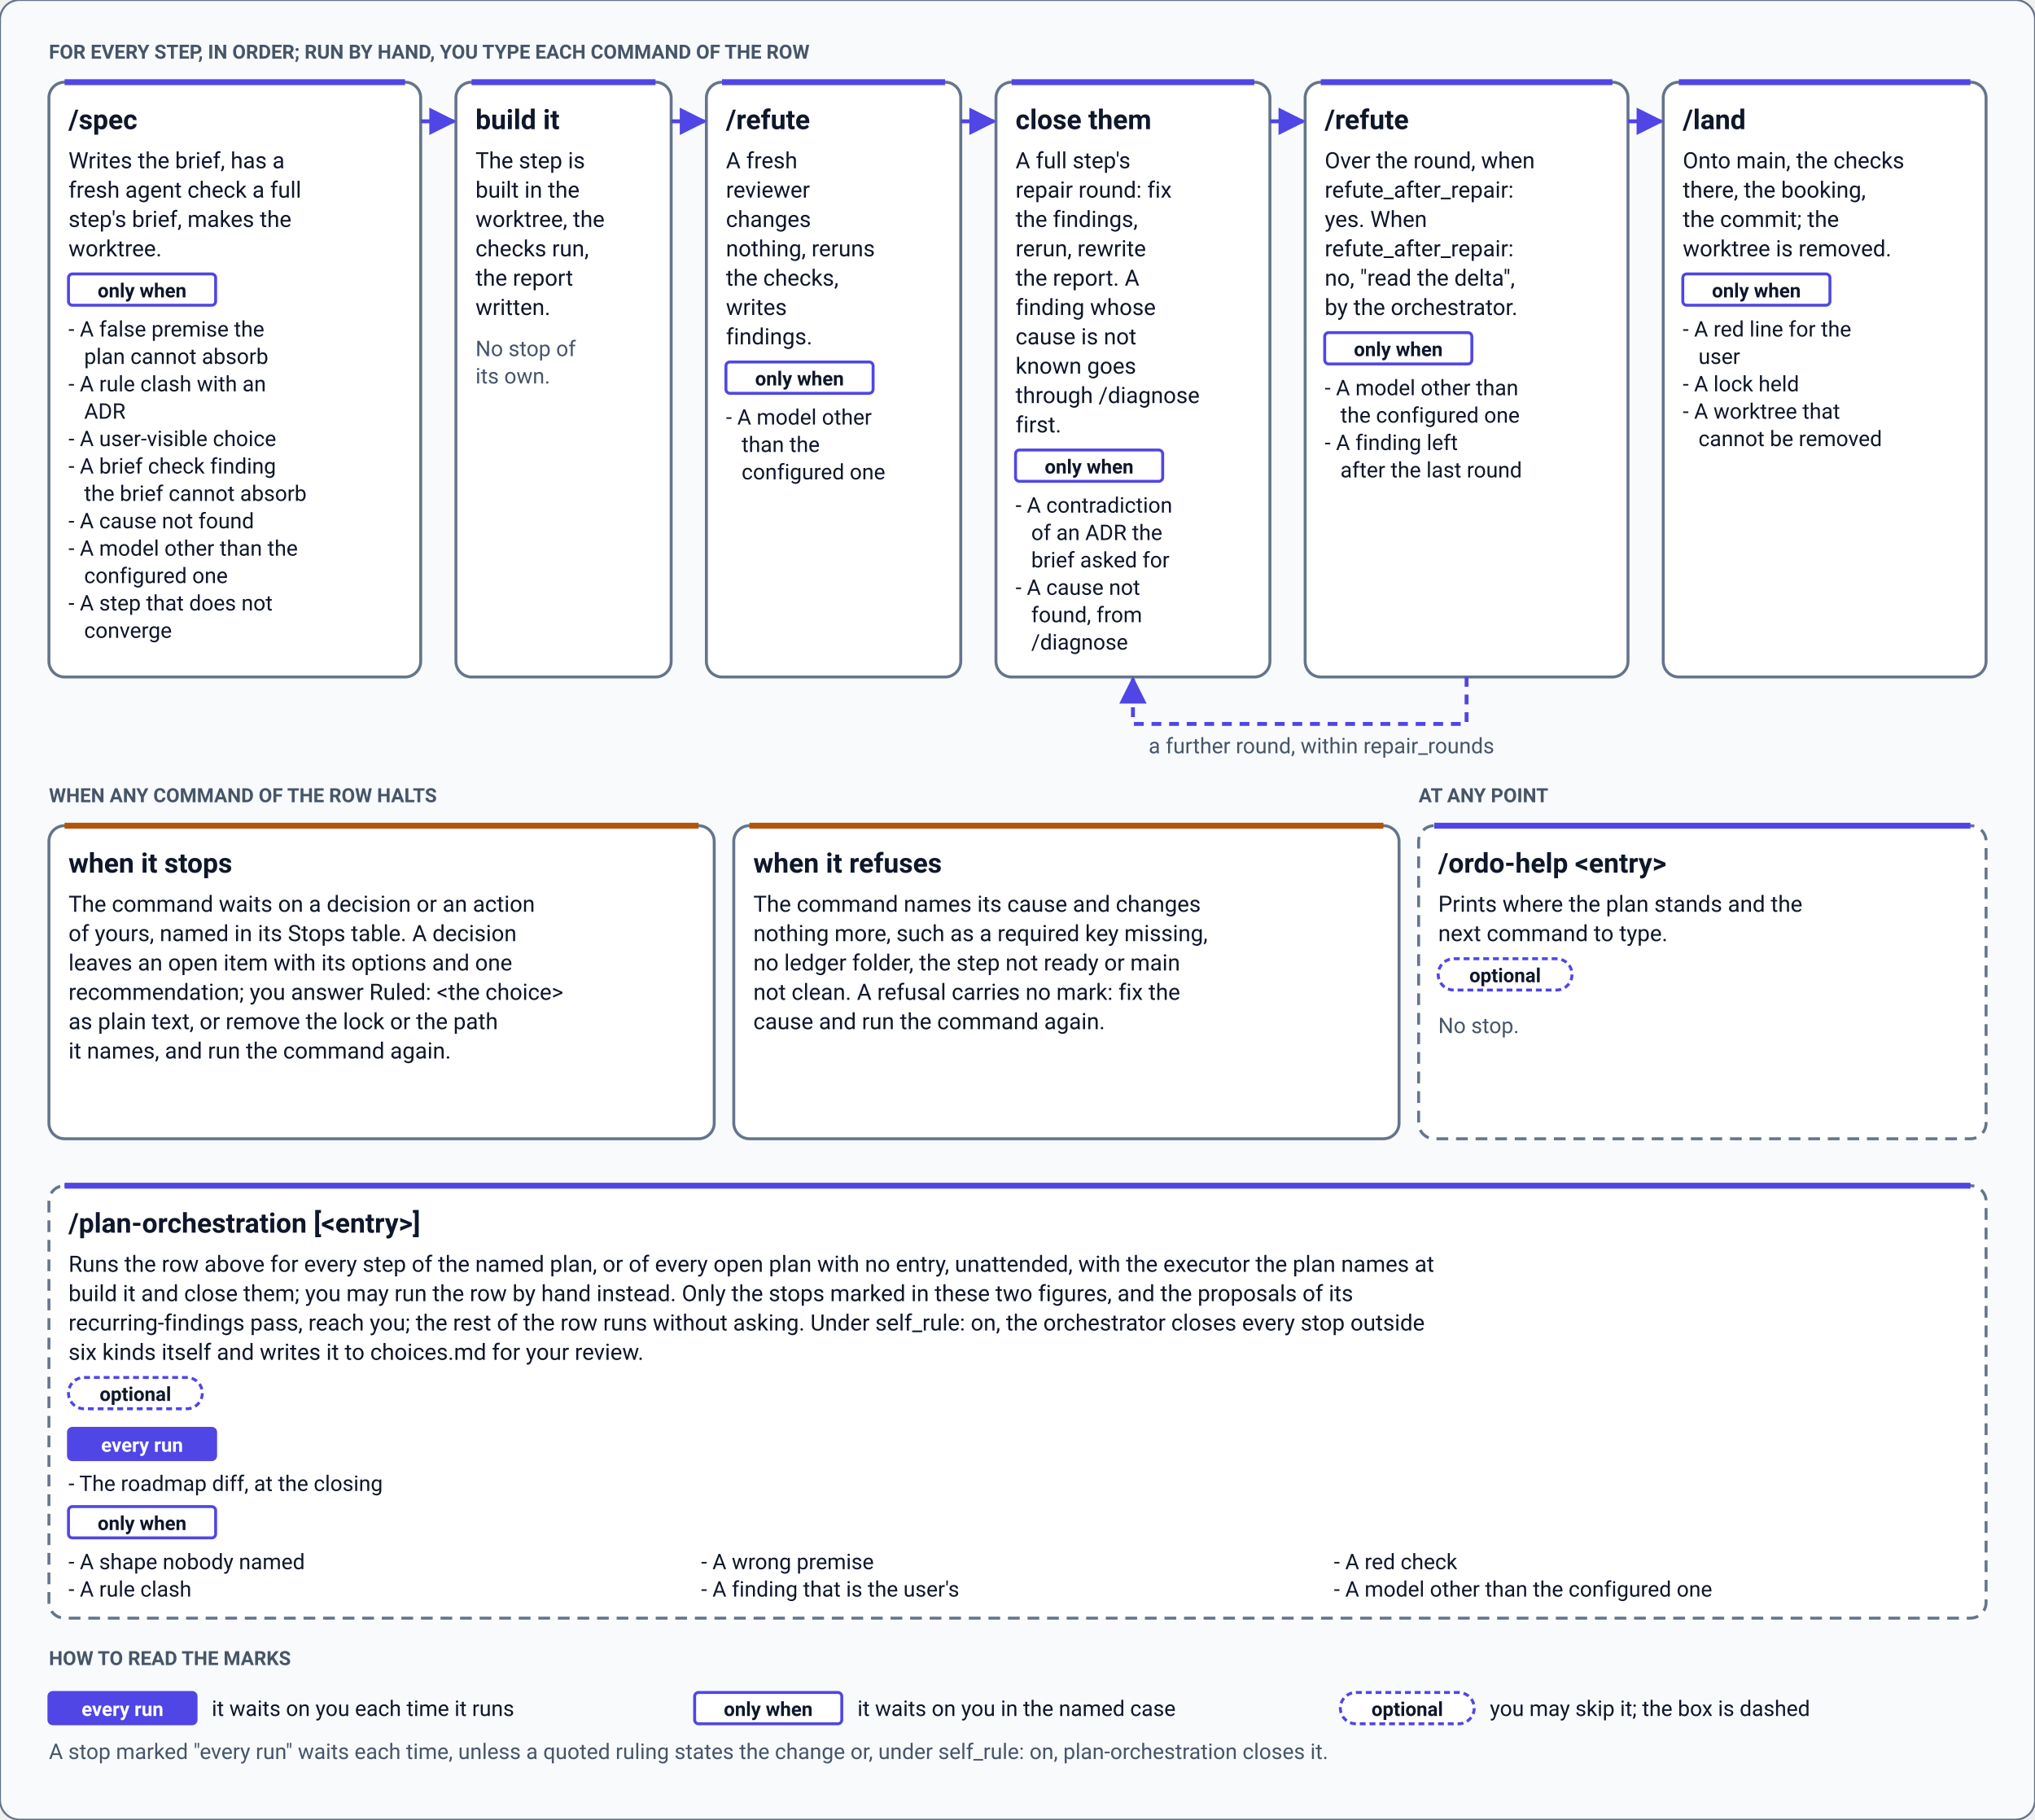
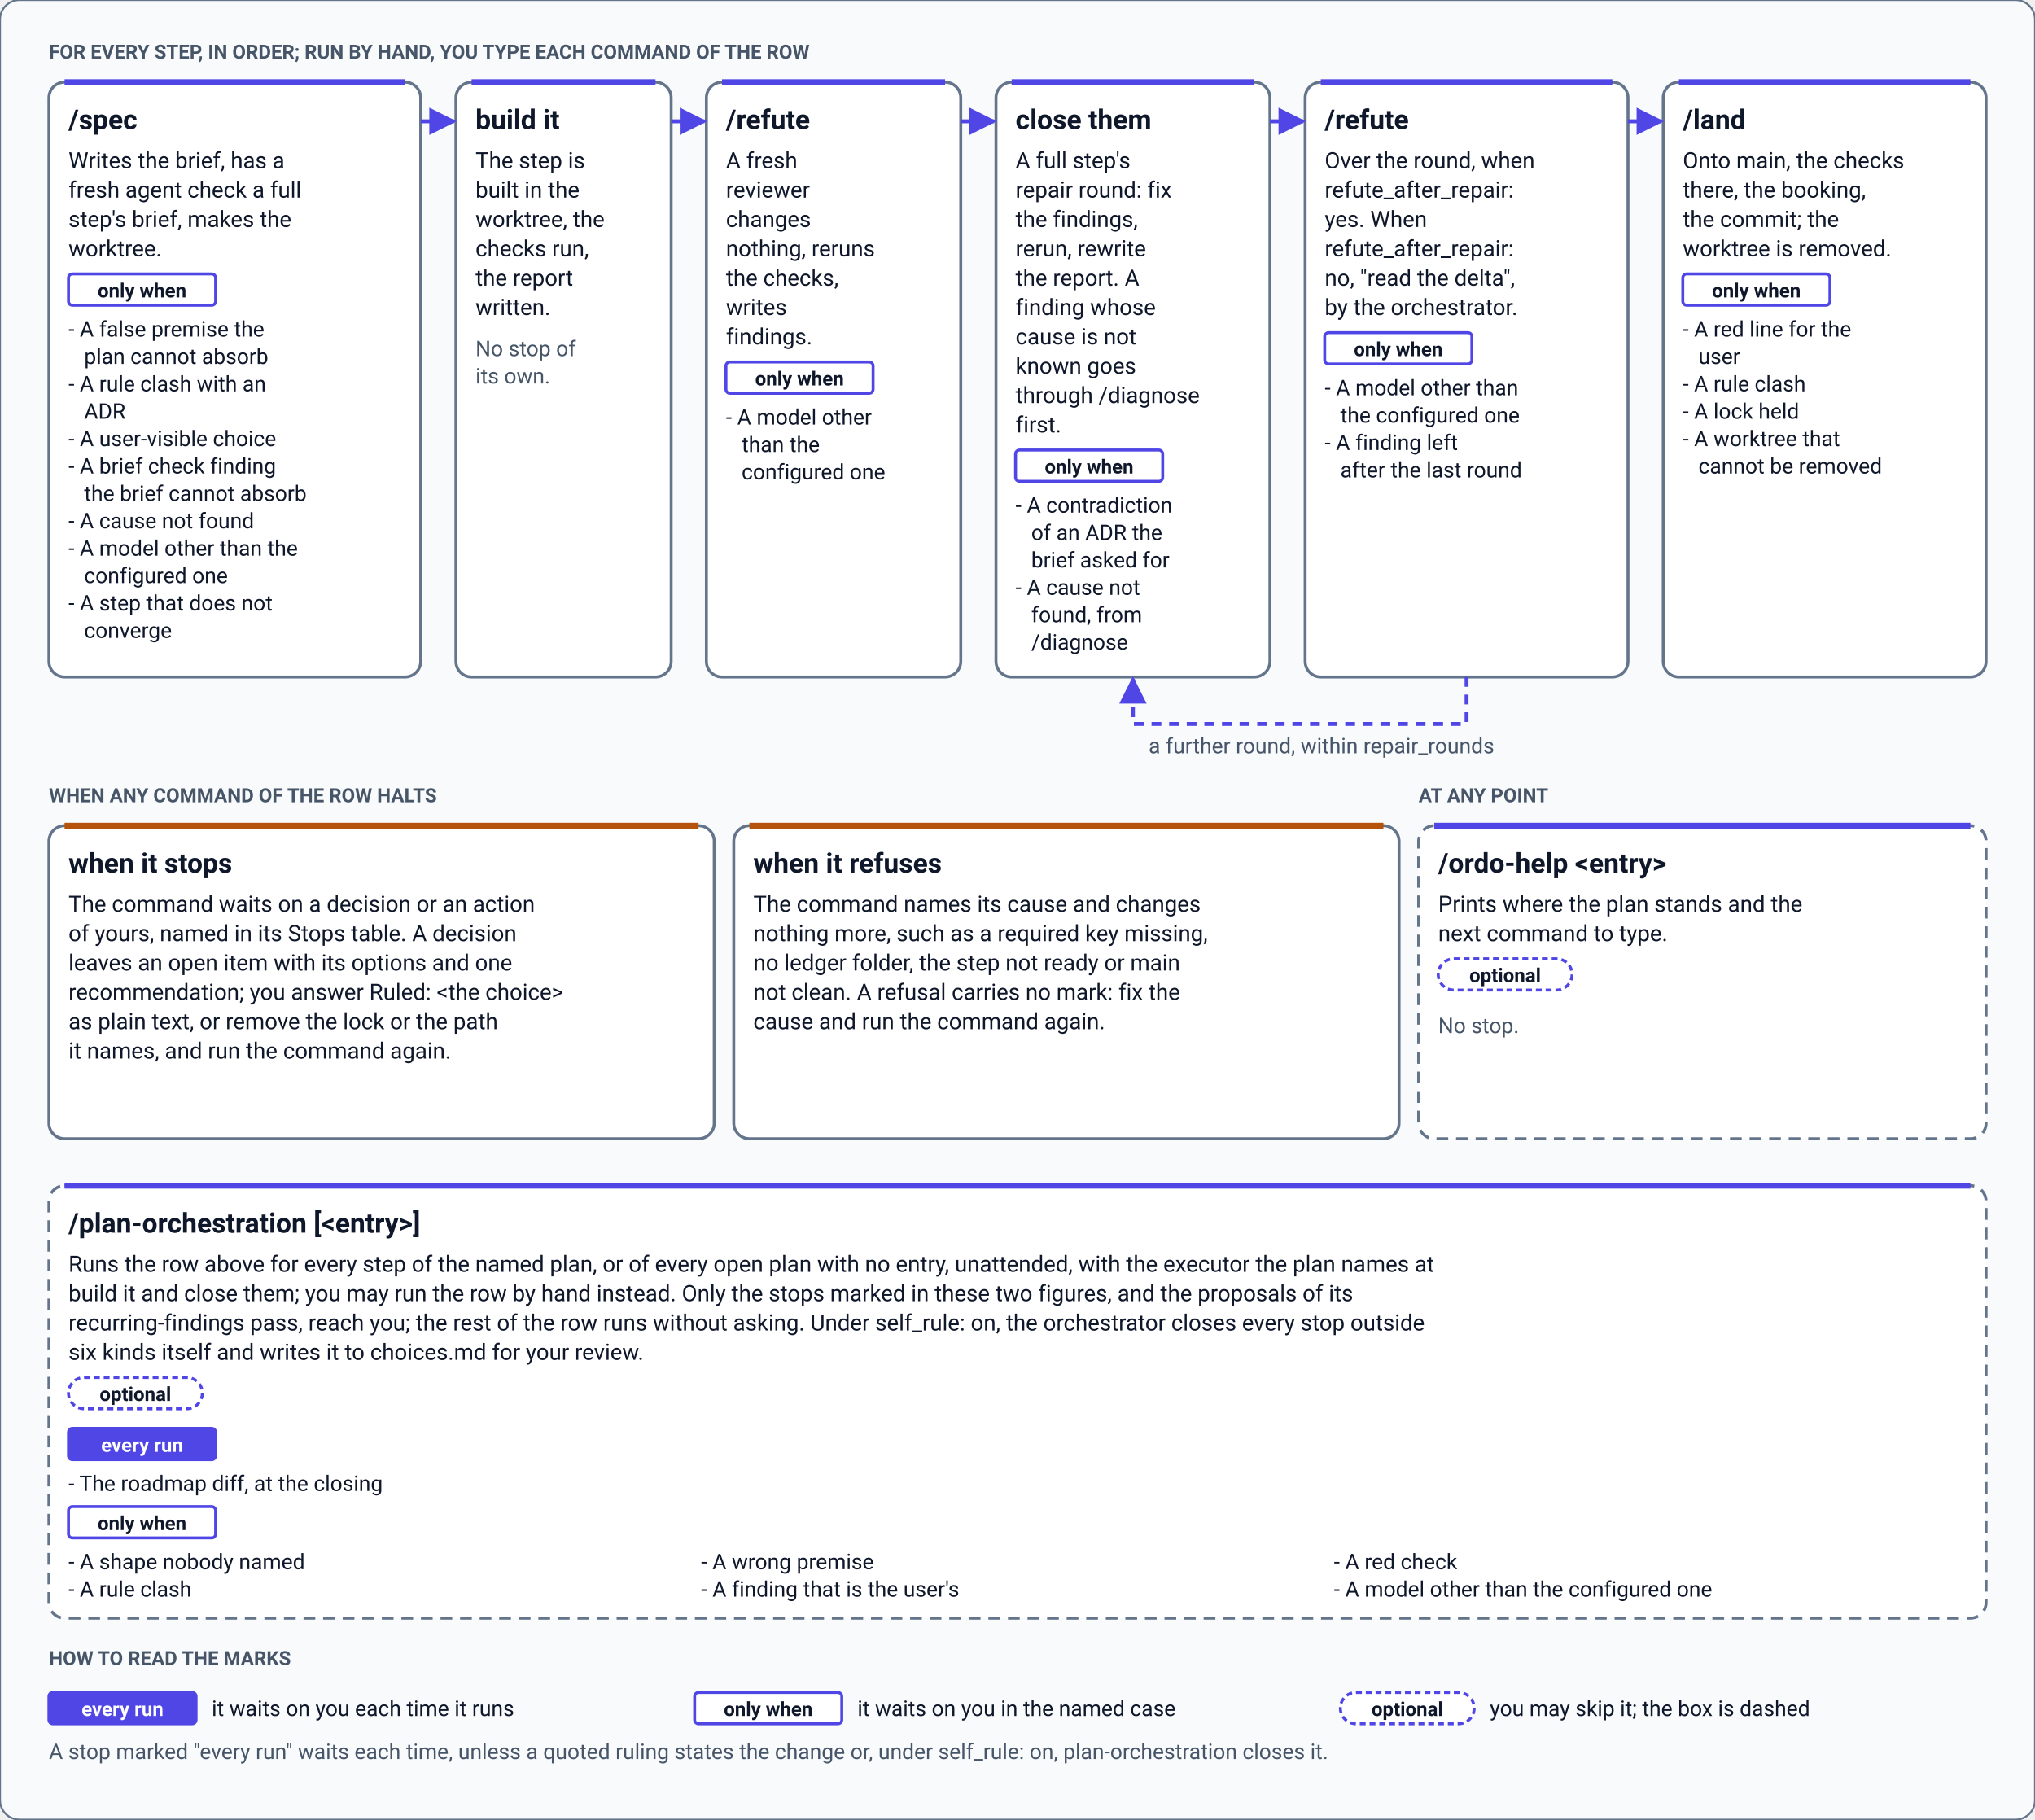
<svg xmlns="http://www.w3.org/2000/svg" viewBox="0 0 1040 930" width="1040" height="930" role="img" aria-label="The loop of one step as boxes in order: /spec, build it, /refute, close them, which sends a finding whose cause is not known through /diagnose, /refute over the round, and /land, with a return for a further round, a card for when a command stops, a card for when it refuses, the optional /ordo-help card, and the optional /plan-orchestration band. Each box lists the stops where you are asked, marked every run, only when or optional.">
  <defs>
    <marker id="arrow" viewBox="0 0 10 10" refX="9" refY="5" markerWidth="7" markerHeight="7" orient="auto">
      <path d="M0,0 L10,5 L0,10 z" fill="#4f46e5" />
    </marker>
  </defs>
  <rect x="0" y="0" width="1040" height="930" rx="10" fill="#f8fafc" stroke="#64748b" />
  <text x="25" y="30" font-family="ui-sans-serif, -apple-system, 'Segoe UI', Roboto, Helvetica, Arial, sans-serif" font-size="10" fill="#475569" font-weight="700" text-anchor="start">FOR EVERY STEP, IN ORDER; RUN BY HAND, YOU TYPE EACH COMMAND OF THE ROW</text>
  <rect x="25" y="42" width="190" height="304" rx="8" fill="#ffffff" stroke="#64748b" stroke-width="1.5" />
  <line x1="33" y1="42" x2="207" y2="42" stroke="#4f46e5" stroke-width="3" />
  <text x="35" y="66" font-family="ui-sans-serif, -apple-system, 'Segoe UI', Roboto, Helvetica, Arial, sans-serif" font-size="14" fill="#0f172a" font-weight="700" text-anchor="start">/spec</text>
  <text x="35" y="86" font-family="ui-sans-serif, -apple-system, 'Segoe UI', Roboto, Helvetica, Arial, sans-serif" font-size="11.5" fill="#0f172a" font-weight="400" text-anchor="start">Writes the brief, has a</text>
  <text x="35" y="101" font-family="ui-sans-serif, -apple-system, 'Segoe UI', Roboto, Helvetica, Arial, sans-serif" font-size="11.5" fill="#0f172a" font-weight="400" text-anchor="start">fresh agent check a full</text>
  <text x="35" y="116" font-family="ui-sans-serif, -apple-system, 'Segoe UI', Roboto, Helvetica, Arial, sans-serif" font-size="11.5" fill="#0f172a" font-weight="400" text-anchor="start">step's brief, makes the</text>
  <text x="35" y="131" font-family="ui-sans-serif, -apple-system, 'Segoe UI', Roboto, Helvetica, Arial, sans-serif" font-size="11.5" fill="#0f172a" font-weight="400" text-anchor="start">worktree.</text>
  <rect x="35" y="140" width="75.2" height="16" rx="2" fill="#ffffff" stroke="#4f46e5" stroke-width="1.5" />
  <text x="72.6" y="152" font-family="ui-sans-serif, -apple-system, 'Segoe UI', Roboto, Helvetica, Arial, sans-serif" font-size="10" fill="#0f172a" font-weight="700" text-anchor="middle">only when</text>
  <text x="35" y="172" font-family="ui-sans-serif, -apple-system, 'Segoe UI', Roboto, Helvetica, Arial, sans-serif" font-size="11" fill="#0f172a" font-weight="400" text-anchor="start">- A false premise the</text>
  <text x="43" y="186" font-family="ui-sans-serif, -apple-system, 'Segoe UI', Roboto, Helvetica, Arial, sans-serif" font-size="11" fill="#0f172a" font-weight="400" text-anchor="start">plan cannot absorb</text>
  <text x="35" y="200" font-family="ui-sans-serif, -apple-system, 'Segoe UI', Roboto, Helvetica, Arial, sans-serif" font-size="11" fill="#0f172a" font-weight="400" text-anchor="start">- A rule clash with an</text>
  <text x="43" y="214" font-family="ui-sans-serif, -apple-system, 'Segoe UI', Roboto, Helvetica, Arial, sans-serif" font-size="11" fill="#0f172a" font-weight="400" text-anchor="start">ADR</text>
  <text x="35" y="228" font-family="ui-sans-serif, -apple-system, 'Segoe UI', Roboto, Helvetica, Arial, sans-serif" font-size="11" fill="#0f172a" font-weight="400" text-anchor="start">- A user-visible choice</text>
  <text x="35" y="242" font-family="ui-sans-serif, -apple-system, 'Segoe UI', Roboto, Helvetica, Arial, sans-serif" font-size="11" fill="#0f172a" font-weight="400" text-anchor="start">- A brief check finding</text>
  <text x="43" y="256" font-family="ui-sans-serif, -apple-system, 'Segoe UI', Roboto, Helvetica, Arial, sans-serif" font-size="11" fill="#0f172a" font-weight="400" text-anchor="start">the brief cannot absorb</text>
  <text x="35" y="270" font-family="ui-sans-serif, -apple-system, 'Segoe UI', Roboto, Helvetica, Arial, sans-serif" font-size="11" fill="#0f172a" font-weight="400" text-anchor="start">- A cause not found</text>
  <text x="35" y="284" font-family="ui-sans-serif, -apple-system, 'Segoe UI', Roboto, Helvetica, Arial, sans-serif" font-size="11" fill="#0f172a" font-weight="400" text-anchor="start">- A model other than the</text>
  <text x="43" y="298" font-family="ui-sans-serif, -apple-system, 'Segoe UI', Roboto, Helvetica, Arial, sans-serif" font-size="11" fill="#0f172a" font-weight="400" text-anchor="start">configured one</text>
  <text x="35" y="312" font-family="ui-sans-serif, -apple-system, 'Segoe UI', Roboto, Helvetica, Arial, sans-serif" font-size="11" fill="#0f172a" font-weight="400" text-anchor="start">- A step that does not</text>
  <text x="43" y="326" font-family="ui-sans-serif, -apple-system, 'Segoe UI', Roboto, Helvetica, Arial, sans-serif" font-size="11" fill="#0f172a" font-weight="400" text-anchor="start">converge</text>
  <rect x="233" y="42" width="110" height="304" rx="8" fill="#ffffff" stroke="#64748b" stroke-width="1.5" />
  <line x1="241" y1="42" x2="335" y2="42" stroke="#4f46e5" stroke-width="3" />
  <text x="243" y="66" font-family="ui-sans-serif, -apple-system, 'Segoe UI', Roboto, Helvetica, Arial, sans-serif" font-size="14" fill="#0f172a" font-weight="700" text-anchor="start">build it</text>
  <text x="243" y="86" font-family="ui-sans-serif, -apple-system, 'Segoe UI', Roboto, Helvetica, Arial, sans-serif" font-size="11.5" fill="#0f172a" font-weight="400" text-anchor="start">The step is</text>
  <text x="243" y="101" font-family="ui-sans-serif, -apple-system, 'Segoe UI', Roboto, Helvetica, Arial, sans-serif" font-size="11.5" fill="#0f172a" font-weight="400" text-anchor="start">built in the</text>
  <text x="243" y="116" font-family="ui-sans-serif, -apple-system, 'Segoe UI', Roboto, Helvetica, Arial, sans-serif" font-size="11.5" fill="#0f172a" font-weight="400" text-anchor="start">worktree, the</text>
  <text x="243" y="131" font-family="ui-sans-serif, -apple-system, 'Segoe UI', Roboto, Helvetica, Arial, sans-serif" font-size="11.5" fill="#0f172a" font-weight="400" text-anchor="start">checks run,</text>
  <text x="243" y="146" font-family="ui-sans-serif, -apple-system, 'Segoe UI', Roboto, Helvetica, Arial, sans-serif" font-size="11.5" fill="#0f172a" font-weight="400" text-anchor="start">the report</text>
  <text x="243" y="161" font-family="ui-sans-serif, -apple-system, 'Segoe UI', Roboto, Helvetica, Arial, sans-serif" font-size="11.5" fill="#0f172a" font-weight="400" text-anchor="start">written.</text>
  <text x="243" y="182" font-family="ui-sans-serif, -apple-system, 'Segoe UI', Roboto, Helvetica, Arial, sans-serif" font-size="11" fill="#475569" font-weight="400" text-anchor="start">No stop of</text>
  <text x="243" y="196" font-family="ui-sans-serif, -apple-system, 'Segoe UI', Roboto, Helvetica, Arial, sans-serif" font-size="11" fill="#475569" font-weight="400" text-anchor="start">its own.</text>
  <rect x="361" y="42" width="130" height="304" rx="8" fill="#ffffff" stroke="#64748b" stroke-width="1.5" />
  <line x1="369" y1="42" x2="483" y2="42" stroke="#4f46e5" stroke-width="3" />
  <text x="371" y="66" font-family="ui-sans-serif, -apple-system, 'Segoe UI', Roboto, Helvetica, Arial, sans-serif" font-size="14" fill="#0f172a" font-weight="700" text-anchor="start">/refute</text>
  <text x="371" y="86" font-family="ui-sans-serif, -apple-system, 'Segoe UI', Roboto, Helvetica, Arial, sans-serif" font-size="11.5" fill="#0f172a" font-weight="400" text-anchor="start">A fresh</text>
  <text x="371" y="101" font-family="ui-sans-serif, -apple-system, 'Segoe UI', Roboto, Helvetica, Arial, sans-serif" font-size="11.5" fill="#0f172a" font-weight="400" text-anchor="start">reviewer</text>
  <text x="371" y="116" font-family="ui-sans-serif, -apple-system, 'Segoe UI', Roboto, Helvetica, Arial, sans-serif" font-size="11.5" fill="#0f172a" font-weight="400" text-anchor="start">changes</text>
  <text x="371" y="131" font-family="ui-sans-serif, -apple-system, 'Segoe UI', Roboto, Helvetica, Arial, sans-serif" font-size="11.5" fill="#0f172a" font-weight="400" text-anchor="start">nothing, reruns</text>
  <text x="371" y="146" font-family="ui-sans-serif, -apple-system, 'Segoe UI', Roboto, Helvetica, Arial, sans-serif" font-size="11.5" fill="#0f172a" font-weight="400" text-anchor="start">the checks,</text>
  <text x="371" y="161" font-family="ui-sans-serif, -apple-system, 'Segoe UI', Roboto, Helvetica, Arial, sans-serif" font-size="11.5" fill="#0f172a" font-weight="400" text-anchor="start">writes</text>
  <text x="371" y="176" font-family="ui-sans-serif, -apple-system, 'Segoe UI', Roboto, Helvetica, Arial, sans-serif" font-size="11.5" fill="#0f172a" font-weight="400" text-anchor="start">findings.</text>
  <rect x="371" y="185" width="75.2" height="16" rx="2" fill="#ffffff" stroke="#4f46e5" stroke-width="1.5" />
  <text x="408.6" y="197" font-family="ui-sans-serif, -apple-system, 'Segoe UI', Roboto, Helvetica, Arial, sans-serif" font-size="10" fill="#0f172a" font-weight="700" text-anchor="middle">only when</text>
  <text x="371" y="217" font-family="ui-sans-serif, -apple-system, 'Segoe UI', Roboto, Helvetica, Arial, sans-serif" font-size="11" fill="#0f172a" font-weight="400" text-anchor="start">- A model other</text>
  <text x="379" y="231" font-family="ui-sans-serif, -apple-system, 'Segoe UI', Roboto, Helvetica, Arial, sans-serif" font-size="11" fill="#0f172a" font-weight="400" text-anchor="start">than the</text>
  <text x="379" y="245" font-family="ui-sans-serif, -apple-system, 'Segoe UI', Roboto, Helvetica, Arial, sans-serif" font-size="11" fill="#0f172a" font-weight="400" text-anchor="start">configured one</text>
  <rect x="509" y="42" width="140" height="304" rx="8" fill="#ffffff" stroke="#64748b" stroke-width="1.5" />
  <line x1="517" y1="42" x2="641" y2="42" stroke="#4f46e5" stroke-width="3" />
  <text x="519" y="66" font-family="ui-sans-serif, -apple-system, 'Segoe UI', Roboto, Helvetica, Arial, sans-serif" font-size="14" fill="#0f172a" font-weight="700" text-anchor="start">close them</text>
  <text x="519" y="86" font-family="ui-sans-serif, -apple-system, 'Segoe UI', Roboto, Helvetica, Arial, sans-serif" font-size="11.5" fill="#0f172a" font-weight="400" text-anchor="start">A full step's</text>
  <text x="519" y="101" font-family="ui-sans-serif, -apple-system, 'Segoe UI', Roboto, Helvetica, Arial, sans-serif" font-size="11.5" fill="#0f172a" font-weight="400" text-anchor="start">repair round: fix</text>
  <text x="519" y="116" font-family="ui-sans-serif, -apple-system, 'Segoe UI', Roboto, Helvetica, Arial, sans-serif" font-size="11.5" fill="#0f172a" font-weight="400" text-anchor="start">the findings,</text>
  <text x="519" y="131" font-family="ui-sans-serif, -apple-system, 'Segoe UI', Roboto, Helvetica, Arial, sans-serif" font-size="11.5" fill="#0f172a" font-weight="400" text-anchor="start">rerun, rewrite</text>
  <text x="519" y="146" font-family="ui-sans-serif, -apple-system, 'Segoe UI', Roboto, Helvetica, Arial, sans-serif" font-size="11.5" fill="#0f172a" font-weight="400" text-anchor="start">the report. A</text>
  <text x="519" y="161" font-family="ui-sans-serif, -apple-system, 'Segoe UI', Roboto, Helvetica, Arial, sans-serif" font-size="11.5" fill="#0f172a" font-weight="400" text-anchor="start">finding whose</text>
  <text x="519" y="176" font-family="ui-sans-serif, -apple-system, 'Segoe UI', Roboto, Helvetica, Arial, sans-serif" font-size="11.5" fill="#0f172a" font-weight="400" text-anchor="start">cause is not</text>
  <text x="519" y="191" font-family="ui-sans-serif, -apple-system, 'Segoe UI', Roboto, Helvetica, Arial, sans-serif" font-size="11.5" fill="#0f172a" font-weight="400" text-anchor="start">known goes</text>
  <text x="519" y="206" font-family="ui-sans-serif, -apple-system, 'Segoe UI', Roboto, Helvetica, Arial, sans-serif" font-size="11.5" fill="#0f172a" font-weight="400" text-anchor="start">through /diagnose</text>
  <text x="519" y="221" font-family="ui-sans-serif, -apple-system, 'Segoe UI', Roboto, Helvetica, Arial, sans-serif" font-size="11.5" fill="#0f172a" font-weight="400" text-anchor="start">first.</text>
  <rect x="519" y="230" width="75.2" height="16" rx="2" fill="#ffffff" stroke="#4f46e5" stroke-width="1.5" />
  <text x="556.6" y="242" font-family="ui-sans-serif, -apple-system, 'Segoe UI', Roboto, Helvetica, Arial, sans-serif" font-size="10" fill="#0f172a" font-weight="700" text-anchor="middle">only when</text>
  <text x="519" y="262" font-family="ui-sans-serif, -apple-system, 'Segoe UI', Roboto, Helvetica, Arial, sans-serif" font-size="11" fill="#0f172a" font-weight="400" text-anchor="start">- A contradiction</text>
  <text x="527" y="276" font-family="ui-sans-serif, -apple-system, 'Segoe UI', Roboto, Helvetica, Arial, sans-serif" font-size="11" fill="#0f172a" font-weight="400" text-anchor="start">of an ADR the</text>
  <text x="527" y="290" font-family="ui-sans-serif, -apple-system, 'Segoe UI', Roboto, Helvetica, Arial, sans-serif" font-size="11" fill="#0f172a" font-weight="400" text-anchor="start">brief asked for</text>
  <text x="519" y="304" font-family="ui-sans-serif, -apple-system, 'Segoe UI', Roboto, Helvetica, Arial, sans-serif" font-size="11" fill="#0f172a" font-weight="400" text-anchor="start">- A cause not</text>
  <text x="527" y="318" font-family="ui-sans-serif, -apple-system, 'Segoe UI', Roboto, Helvetica, Arial, sans-serif" font-size="11" fill="#0f172a" font-weight="400" text-anchor="start">found, from</text>
  <text x="527" y="332" font-family="ui-sans-serif, -apple-system, 'Segoe UI', Roboto, Helvetica, Arial, sans-serif" font-size="11" fill="#0f172a" font-weight="400" text-anchor="start">/diagnose</text>
  <rect x="667" y="42" width="165" height="304" rx="8" fill="#ffffff" stroke="#64748b" stroke-width="1.5" />
  <line x1="675" y1="42" x2="824" y2="42" stroke="#4f46e5" stroke-width="3" />
  <text x="677" y="66" font-family="ui-sans-serif, -apple-system, 'Segoe UI', Roboto, Helvetica, Arial, sans-serif" font-size="14" fill="#0f172a" font-weight="700" text-anchor="start">/refute</text>
  <text x="677" y="86" font-family="ui-sans-serif, -apple-system, 'Segoe UI', Roboto, Helvetica, Arial, sans-serif" font-size="11.5" fill="#0f172a" font-weight="400" text-anchor="start">Over the round, when</text>
  <text x="677" y="101" font-family="ui-sans-serif, -apple-system, 'Segoe UI', Roboto, Helvetica, Arial, sans-serif" font-size="11.5" fill="#0f172a" font-weight="400" text-anchor="start">refute_after_repair:</text>
  <text x="677" y="116" font-family="ui-sans-serif, -apple-system, 'Segoe UI', Roboto, Helvetica, Arial, sans-serif" font-size="11.5" fill="#0f172a" font-weight="400" text-anchor="start">yes. When</text>
  <text x="677" y="131" font-family="ui-sans-serif, -apple-system, 'Segoe UI', Roboto, Helvetica, Arial, sans-serif" font-size="11.5" fill="#0f172a" font-weight="400" text-anchor="start">refute_after_repair:</text>
  <text x="677" y="146" font-family="ui-sans-serif, -apple-system, 'Segoe UI', Roboto, Helvetica, Arial, sans-serif" font-size="11.5" fill="#0f172a" font-weight="400" text-anchor="start">no, "read the delta",</text>
  <text x="677" y="161" font-family="ui-sans-serif, -apple-system, 'Segoe UI', Roboto, Helvetica, Arial, sans-serif" font-size="11.5" fill="#0f172a" font-weight="400" text-anchor="start">by the orchestrator.</text>
  <rect x="677" y="170" width="75.2" height="16" rx="2" fill="#ffffff" stroke="#4f46e5" stroke-width="1.5" />
  <text x="714.6" y="182" font-family="ui-sans-serif, -apple-system, 'Segoe UI', Roboto, Helvetica, Arial, sans-serif" font-size="10" fill="#0f172a" font-weight="700" text-anchor="middle">only when</text>
  <text x="677" y="202" font-family="ui-sans-serif, -apple-system, 'Segoe UI', Roboto, Helvetica, Arial, sans-serif" font-size="11" fill="#0f172a" font-weight="400" text-anchor="start">- A model other than</text>
  <text x="685" y="216" font-family="ui-sans-serif, -apple-system, 'Segoe UI', Roboto, Helvetica, Arial, sans-serif" font-size="11" fill="#0f172a" font-weight="400" text-anchor="start">the configured one</text>
  <text x="677" y="230" font-family="ui-sans-serif, -apple-system, 'Segoe UI', Roboto, Helvetica, Arial, sans-serif" font-size="11" fill="#0f172a" font-weight="400" text-anchor="start">- A finding left</text>
  <text x="685" y="244" font-family="ui-sans-serif, -apple-system, 'Segoe UI', Roboto, Helvetica, Arial, sans-serif" font-size="11" fill="#0f172a" font-weight="400" text-anchor="start">after the last round</text>
  <rect x="850" y="42" width="165" height="304" rx="8" fill="#ffffff" stroke="#64748b" stroke-width="1.5" />
  <line x1="858" y1="42" x2="1007" y2="42" stroke="#4f46e5" stroke-width="3" />
  <text x="860" y="66" font-family="ui-sans-serif, -apple-system, 'Segoe UI', Roboto, Helvetica, Arial, sans-serif" font-size="14" fill="#0f172a" font-weight="700" text-anchor="start">/land</text>
  <text x="860" y="86" font-family="ui-sans-serif, -apple-system, 'Segoe UI', Roboto, Helvetica, Arial, sans-serif" font-size="11.5" fill="#0f172a" font-weight="400" text-anchor="start">Onto main, the checks</text>
  <text x="860" y="101" font-family="ui-sans-serif, -apple-system, 'Segoe UI', Roboto, Helvetica, Arial, sans-serif" font-size="11.5" fill="#0f172a" font-weight="400" text-anchor="start">there, the booking,</text>
  <text x="860" y="116" font-family="ui-sans-serif, -apple-system, 'Segoe UI', Roboto, Helvetica, Arial, sans-serif" font-size="11.5" fill="#0f172a" font-weight="400" text-anchor="start">the commit; the</text>
  <text x="860" y="131" font-family="ui-sans-serif, -apple-system, 'Segoe UI', Roboto, Helvetica, Arial, sans-serif" font-size="11.5" fill="#0f172a" font-weight="400" text-anchor="start">worktree is removed.</text>
  <rect x="860" y="140" width="75.2" height="16" rx="2" fill="#ffffff" stroke="#4f46e5" stroke-width="1.5" />
  <text x="897.6" y="152" font-family="ui-sans-serif, -apple-system, 'Segoe UI', Roboto, Helvetica, Arial, sans-serif" font-size="10" fill="#0f172a" font-weight="700" text-anchor="middle">only when</text>
  <text x="860" y="172" font-family="ui-sans-serif, -apple-system, 'Segoe UI', Roboto, Helvetica, Arial, sans-serif" font-size="11" fill="#0f172a" font-weight="400" text-anchor="start">- A red line for the</text>
  <text x="868" y="186" font-family="ui-sans-serif, -apple-system, 'Segoe UI', Roboto, Helvetica, Arial, sans-serif" font-size="11" fill="#0f172a" font-weight="400" text-anchor="start">user</text>
-   <text x="860" y="200" font-family="ui-sans-serif, -apple-system, 'Segoe UI', Roboto, Helvetica, Arial, sans-serif" font-size="11" fill="#0f172a" font-weight="400" text-anchor="start">- A lock held</text>
-   <text x="860" y="214" font-family="ui-sans-serif, -apple-system, 'Segoe UI', Roboto, Helvetica, Arial, sans-serif" font-size="11" fill="#0f172a" font-weight="400" text-anchor="start">- A worktree that</text>
-   <text x="868" y="228" font-family="ui-sans-serif, -apple-system, 'Segoe UI', Roboto, Helvetica, Arial, sans-serif" font-size="11" fill="#0f172a" font-weight="400" text-anchor="start">cannot be removed</text>
+   <text x="860" y="200" font-family="ui-sans-serif, -apple-system, 'Segoe UI', Roboto, Helvetica, Arial, sans-serif" font-size="11" fill="#0f172a" font-weight="400" text-anchor="start">- A rule clash</text>
+   <text x="860" y="214" font-family="ui-sans-serif, -apple-system, 'Segoe UI', Roboto, Helvetica, Arial, sans-serif" font-size="11" fill="#0f172a" font-weight="400" text-anchor="start">- A lock held</text>
+   <text x="860" y="228" font-family="ui-sans-serif, -apple-system, 'Segoe UI', Roboto, Helvetica, Arial, sans-serif" font-size="11" fill="#0f172a" font-weight="400" text-anchor="start">- A worktree that</text>
+   <text x="868" y="242" font-family="ui-sans-serif, -apple-system, 'Segoe UI', Roboto, Helvetica, Arial, sans-serif" font-size="11" fill="#0f172a" font-weight="400" text-anchor="start">cannot be removed</text>
  <line x1="215" y1="62" x2="232" y2="62" stroke="#4f46e5" stroke-width="2" marker-end="url(#arrow)" />
  <line x1="343" y1="62" x2="360" y2="62" stroke="#4f46e5" stroke-width="2" marker-end="url(#arrow)" />
  <line x1="491" y1="62" x2="508" y2="62" stroke="#4f46e5" stroke-width="2" marker-end="url(#arrow)" />
  <line x1="649" y1="62" x2="666" y2="62" stroke="#4f46e5" stroke-width="2" marker-end="url(#arrow)" />
  <line x1="832" y1="62" x2="849" y2="62" stroke="#4f46e5" stroke-width="2" marker-end="url(#arrow)" />
  <path d="M749.5,346 L749.5,370 L579,370 L579,347" fill="none" stroke="#4f46e5" stroke-width="2" stroke-dasharray="5 4" marker-end="url(#arrow)" stroke-linejoin="round" />
  <text x="587" y="385" font-family="ui-sans-serif, -apple-system, 'Segoe UI', Roboto, Helvetica, Arial, sans-serif" font-size="11" fill="#475569" font-weight="400" text-anchor="start">a further round, within repair_rounds</text>
  <text x="25" y="410" font-family="ui-sans-serif, -apple-system, 'Segoe UI', Roboto, Helvetica, Arial, sans-serif" font-size="10" fill="#475569" font-weight="700" text-anchor="start">WHEN ANY COMMAND OF THE ROW HALTS</text>
  <text x="725" y="410" font-family="ui-sans-serif, -apple-system, 'Segoe UI', Roboto, Helvetica, Arial, sans-serif" font-size="10" fill="#475569" font-weight="700" text-anchor="start">AT ANY POINT</text>
  <rect x="25" y="422" width="340" height="160" rx="8" fill="#ffffff" stroke="#64748b" stroke-width="1.5" />
  <line x1="33" y1="422" x2="357" y2="422" stroke="#b45309" stroke-width="3" />
  <text x="35" y="446" font-family="ui-sans-serif, -apple-system, 'Segoe UI', Roboto, Helvetica, Arial, sans-serif" font-size="14" fill="#0f172a" font-weight="700" text-anchor="start">when it stops</text>
  <text x="35" y="466" font-family="ui-sans-serif, -apple-system, 'Segoe UI', Roboto, Helvetica, Arial, sans-serif" font-size="11.5" fill="#0f172a" font-weight="400" text-anchor="start">The command waits on a decision or an action</text>
  <text x="35" y="481" font-family="ui-sans-serif, -apple-system, 'Segoe UI', Roboto, Helvetica, Arial, sans-serif" font-size="11.5" fill="#0f172a" font-weight="400" text-anchor="start">of yours, named in its Stops table. A decision</text>
  <text x="35" y="496" font-family="ui-sans-serif, -apple-system, 'Segoe UI', Roboto, Helvetica, Arial, sans-serif" font-size="11.5" fill="#0f172a" font-weight="400" text-anchor="start">leaves an open item with its options and one</text>
  <text x="35" y="511" font-family="ui-sans-serif, -apple-system, 'Segoe UI', Roboto, Helvetica, Arial, sans-serif" font-size="11.5" fill="#0f172a" font-weight="400" text-anchor="start">recommendation; you answer Ruled: &lt;the choice&gt;</text>
  <text x="35" y="526" font-family="ui-sans-serif, -apple-system, 'Segoe UI', Roboto, Helvetica, Arial, sans-serif" font-size="11.5" fill="#0f172a" font-weight="400" text-anchor="start">as plain text, or remove the lock or the path</text>
  <text x="35" y="541" font-family="ui-sans-serif, -apple-system, 'Segoe UI', Roboto, Helvetica, Arial, sans-serif" font-size="11.5" fill="#0f172a" font-weight="400" text-anchor="start">it names, and run the command again.</text>
  <rect x="375" y="422" width="340" height="160" rx="8" fill="#ffffff" stroke="#64748b" stroke-width="1.5" />
  <line x1="383" y1="422" x2="707" y2="422" stroke="#b45309" stroke-width="3" />
  <text x="385" y="446" font-family="ui-sans-serif, -apple-system, 'Segoe UI', Roboto, Helvetica, Arial, sans-serif" font-size="14" fill="#0f172a" font-weight="700" text-anchor="start">when it refuses</text>
  <text x="385" y="466" font-family="ui-sans-serif, -apple-system, 'Segoe UI', Roboto, Helvetica, Arial, sans-serif" font-size="11.5" fill="#0f172a" font-weight="400" text-anchor="start">The command names its cause and changes</text>
  <text x="385" y="481" font-family="ui-sans-serif, -apple-system, 'Segoe UI', Roboto, Helvetica, Arial, sans-serif" font-size="11.5" fill="#0f172a" font-weight="400" text-anchor="start">nothing more, such as a required key missing,</text>
  <text x="385" y="496" font-family="ui-sans-serif, -apple-system, 'Segoe UI', Roboto, Helvetica, Arial, sans-serif" font-size="11.5" fill="#0f172a" font-weight="400" text-anchor="start">no ledger folder, the step not ready or main</text>
  <text x="385" y="511" font-family="ui-sans-serif, -apple-system, 'Segoe UI', Roboto, Helvetica, Arial, sans-serif" font-size="11.5" fill="#0f172a" font-weight="400" text-anchor="start">not clean. A refusal carries no mark: fix the</text>
  <text x="385" y="526" font-family="ui-sans-serif, -apple-system, 'Segoe UI', Roboto, Helvetica, Arial, sans-serif" font-size="11.5" fill="#0f172a" font-weight="400" text-anchor="start">cause and run the command again.</text>
  <rect x="725" y="422" width="290" height="160" rx="8" fill="#ffffff" stroke="#64748b" stroke-width="1.5" stroke-dasharray="6 4" />
  <line x1="733" y1="422" x2="1007" y2="422" stroke="#4f46e5" stroke-width="3" />
  <text x="735" y="446" font-family="ui-sans-serif, -apple-system, 'Segoe UI', Roboto, Helvetica, Arial, sans-serif" font-size="14" fill="#0f172a" font-weight="700" text-anchor="start">/ordo-help &lt;entry&gt;</text>
  <text x="735" y="466" font-family="ui-sans-serif, -apple-system, 'Segoe UI', Roboto, Helvetica, Arial, sans-serif" font-size="11.5" fill="#0f172a" font-weight="400" text-anchor="start">Prints where the plan stands and the</text>
  <text x="735" y="481" font-family="ui-sans-serif, -apple-system, 'Segoe UI', Roboto, Helvetica, Arial, sans-serif" font-size="11.5" fill="#0f172a" font-weight="400" text-anchor="start">next command to type.</text>
  <rect x="735" y="490" width="68.4" height="16" rx="8" fill="#ffffff" stroke="#4f46e5" stroke-width="1.5" stroke-dasharray="3 2" />
  <text x="769.2" y="502" font-family="ui-sans-serif, -apple-system, 'Segoe UI', Roboto, Helvetica, Arial, sans-serif" font-size="10" fill="#0f172a" font-weight="700" text-anchor="middle">optional</text>
  <text x="735" y="528" font-family="ui-sans-serif, -apple-system, 'Segoe UI', Roboto, Helvetica, Arial, sans-serif" font-size="11" fill="#475569" font-weight="400" text-anchor="start">No stop.</text>
  <rect x="25" y="606" width="990" height="221" rx="8" fill="#ffffff" stroke="#64748b" stroke-width="1.5" stroke-dasharray="6 4" />
  <line x1="33" y1="606" x2="1007" y2="606" stroke="#4f46e5" stroke-width="3" />
  <text x="35" y="630" font-family="ui-sans-serif, -apple-system, 'Segoe UI', Roboto, Helvetica, Arial, sans-serif" font-size="14" fill="#0f172a" font-weight="700" text-anchor="start">/plan-orchestration [&lt;entry&gt;]</text>
  <text x="35" y="650" font-family="ui-sans-serif, -apple-system, 'Segoe UI', Roboto, Helvetica, Arial, sans-serif" font-size="11.5" fill="#0f172a" font-weight="400" text-anchor="start">Runs the row above for every step of the named plan, or of every open plan with no entry, unattended, with the executor the plan names at</text>
  <text x="35" y="665" font-family="ui-sans-serif, -apple-system, 'Segoe UI', Roboto, Helvetica, Arial, sans-serif" font-size="11.5" fill="#0f172a" font-weight="400" text-anchor="start">build it and close them; you may run the row by hand instead. Only the stops marked in these two figures, and the proposals of its</text>
  <text x="35" y="680" font-family="ui-sans-serif, -apple-system, 'Segoe UI', Roboto, Helvetica, Arial, sans-serif" font-size="11.5" fill="#0f172a" font-weight="400" text-anchor="start">recurring-findings pass, reach you; the rest of the row runs without asking. Under self_rule: on, the orchestrator closes every stop outside</text>
  <text x="35" y="695" font-family="ui-sans-serif, -apple-system, 'Segoe UI', Roboto, Helvetica, Arial, sans-serif" font-size="11.5" fill="#0f172a" font-weight="400" text-anchor="start">six kinds itself and writes it to choices.md for your review.</text>
  <rect x="35" y="704" width="68.4" height="16" rx="8" fill="#ffffff" stroke="#4f46e5" stroke-width="1.5" stroke-dasharray="3 2" />
  <text x="69.2" y="716" font-family="ui-sans-serif, -apple-system, 'Segoe UI', Roboto, Helvetica, Arial, sans-serif" font-size="10" fill="#0f172a" font-weight="700" text-anchor="middle">optional</text>
  <rect x="35" y="730" width="75.2" height="16" rx="2" fill="#4f46e5" stroke="#4f46e5" stroke-width="1.5" />
  <text x="72.6" y="742" font-family="ui-sans-serif, -apple-system, 'Segoe UI', Roboto, Helvetica, Arial, sans-serif" font-size="10" fill="#ffffff" font-weight="700" text-anchor="middle">every run</text>
  <text x="35" y="762" font-family="ui-sans-serif, -apple-system, 'Segoe UI', Roboto, Helvetica, Arial, sans-serif" font-size="11" fill="#0f172a" font-weight="400" text-anchor="start">- The roadmap diff, at the closing</text>
  <rect x="35" y="770" width="75.2" height="16" rx="2" fill="#ffffff" stroke="#4f46e5" stroke-width="1.5" />
  <text x="72.6" y="782" font-family="ui-sans-serif, -apple-system, 'Segoe UI', Roboto, Helvetica, Arial, sans-serif" font-size="10" fill="#0f172a" font-weight="700" text-anchor="middle">only when</text>
  <text x="35" y="802" font-family="ui-sans-serif, -apple-system, 'Segoe UI', Roboto, Helvetica, Arial, sans-serif" font-size="11" fill="#0f172a" font-weight="400" text-anchor="start">- A shape nobody named</text>
  <text x="358.3" y="802" font-family="ui-sans-serif, -apple-system, 'Segoe UI', Roboto, Helvetica, Arial, sans-serif" font-size="11" fill="#0f172a" font-weight="400" text-anchor="start">- A wrong premise</text>
  <text x="681.7" y="802" font-family="ui-sans-serif, -apple-system, 'Segoe UI', Roboto, Helvetica, Arial, sans-serif" font-size="11" fill="#0f172a" font-weight="400" text-anchor="start">- A red check</text>
  <text x="35" y="816" font-family="ui-sans-serif, -apple-system, 'Segoe UI', Roboto, Helvetica, Arial, sans-serif" font-size="11" fill="#0f172a" font-weight="400" text-anchor="start">- A rule clash</text>
  <text x="358.3" y="816" font-family="ui-sans-serif, -apple-system, 'Segoe UI', Roboto, Helvetica, Arial, sans-serif" font-size="11" fill="#0f172a" font-weight="400" text-anchor="start">- A finding that is the user's</text>
  <text x="681.7" y="816" font-family="ui-sans-serif, -apple-system, 'Segoe UI', Roboto, Helvetica, Arial, sans-serif" font-size="11" fill="#0f172a" font-weight="400" text-anchor="start">- A model other than the configured one</text>
  <text x="25" y="851" font-family="ui-sans-serif, -apple-system, 'Segoe UI', Roboto, Helvetica, Arial, sans-serif" font-size="10" fill="#475569" font-weight="700" text-anchor="start">HOW TO READ THE MARKS</text>
  <rect x="25" y="865" width="75.2" height="16" rx="2" fill="#4f46e5" stroke="#4f46e5" stroke-width="1.5" />
  <text x="62.6" y="877" font-family="ui-sans-serif, -apple-system, 'Segoe UI', Roboto, Helvetica, Arial, sans-serif" font-size="10" fill="#ffffff" font-weight="700" text-anchor="middle">every run</text>
  <text x="108.2" y="877" font-family="ui-sans-serif, -apple-system, 'Segoe UI', Roboto, Helvetica, Arial, sans-serif" font-size="11" fill="#0f172a" font-weight="400" text-anchor="start">it waits on you each time it runs</text>
  <rect x="355" y="865" width="75.2" height="16" rx="2" fill="#ffffff" stroke="#4f46e5" stroke-width="1.5" />
  <text x="392.6" y="877" font-family="ui-sans-serif, -apple-system, 'Segoe UI', Roboto, Helvetica, Arial, sans-serif" font-size="10" fill="#0f172a" font-weight="700" text-anchor="middle">only when</text>
  <text x="438.2" y="877" font-family="ui-sans-serif, -apple-system, 'Segoe UI', Roboto, Helvetica, Arial, sans-serif" font-size="11" fill="#0f172a" font-weight="400" text-anchor="start">it waits on you in the named case</text>
  <rect x="685" y="865" width="68.4" height="16" rx="8" fill="#ffffff" stroke="#4f46e5" stroke-width="1.5" stroke-dasharray="3 2" />
  <text x="719.2" y="877" font-family="ui-sans-serif, -apple-system, 'Segoe UI', Roboto, Helvetica, Arial, sans-serif" font-size="10" fill="#0f172a" font-weight="700" text-anchor="middle">optional</text>
  <text x="761.4" y="877" font-family="ui-sans-serif, -apple-system, 'Segoe UI', Roboto, Helvetica, Arial, sans-serif" font-size="11" fill="#0f172a" font-weight="400" text-anchor="start">you may skip it; the box is dashed</text>
  <text x="25" y="899" font-family="ui-sans-serif, -apple-system, 'Segoe UI', Roboto, Helvetica, Arial, sans-serif" font-size="11" fill="#475569" font-weight="400" text-anchor="start">A stop marked "every run" waits each time, unless a quoted ruling states the change or, under self_rule: on, plan-orchestration closes it.</text>
</svg>
